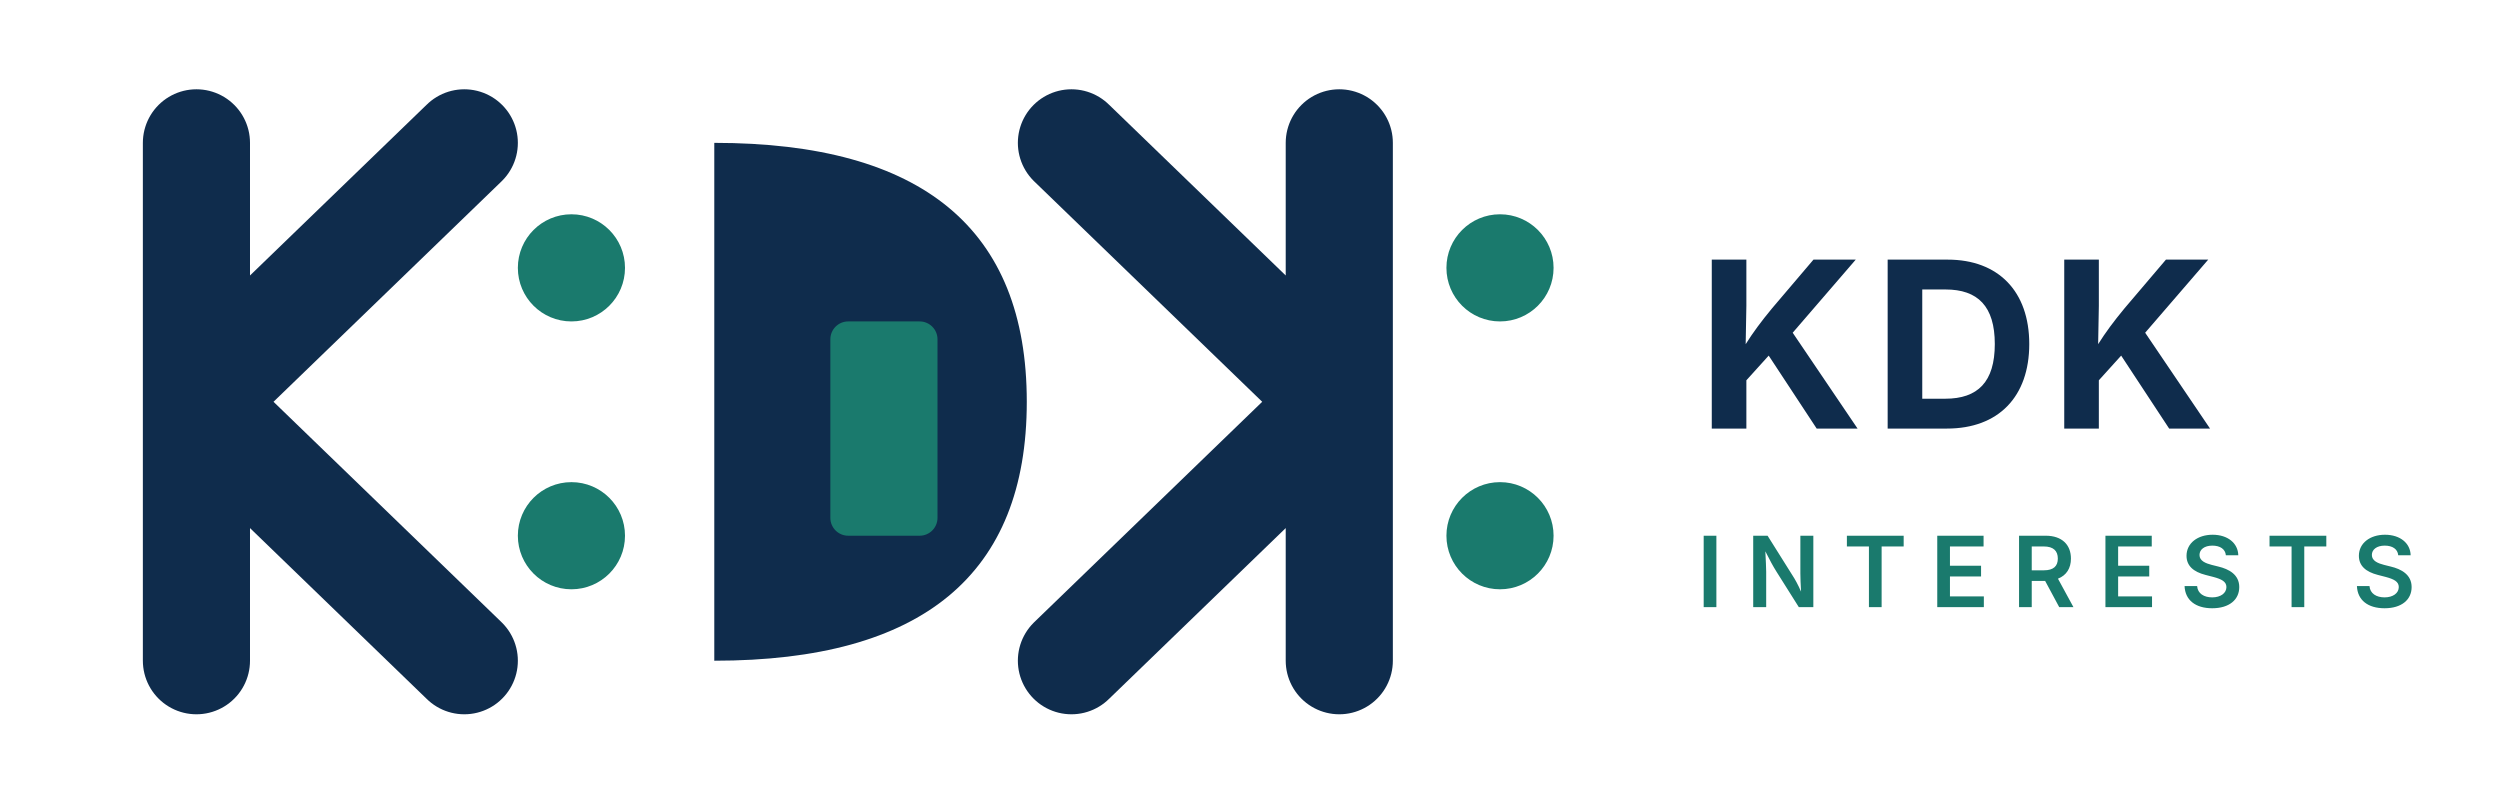
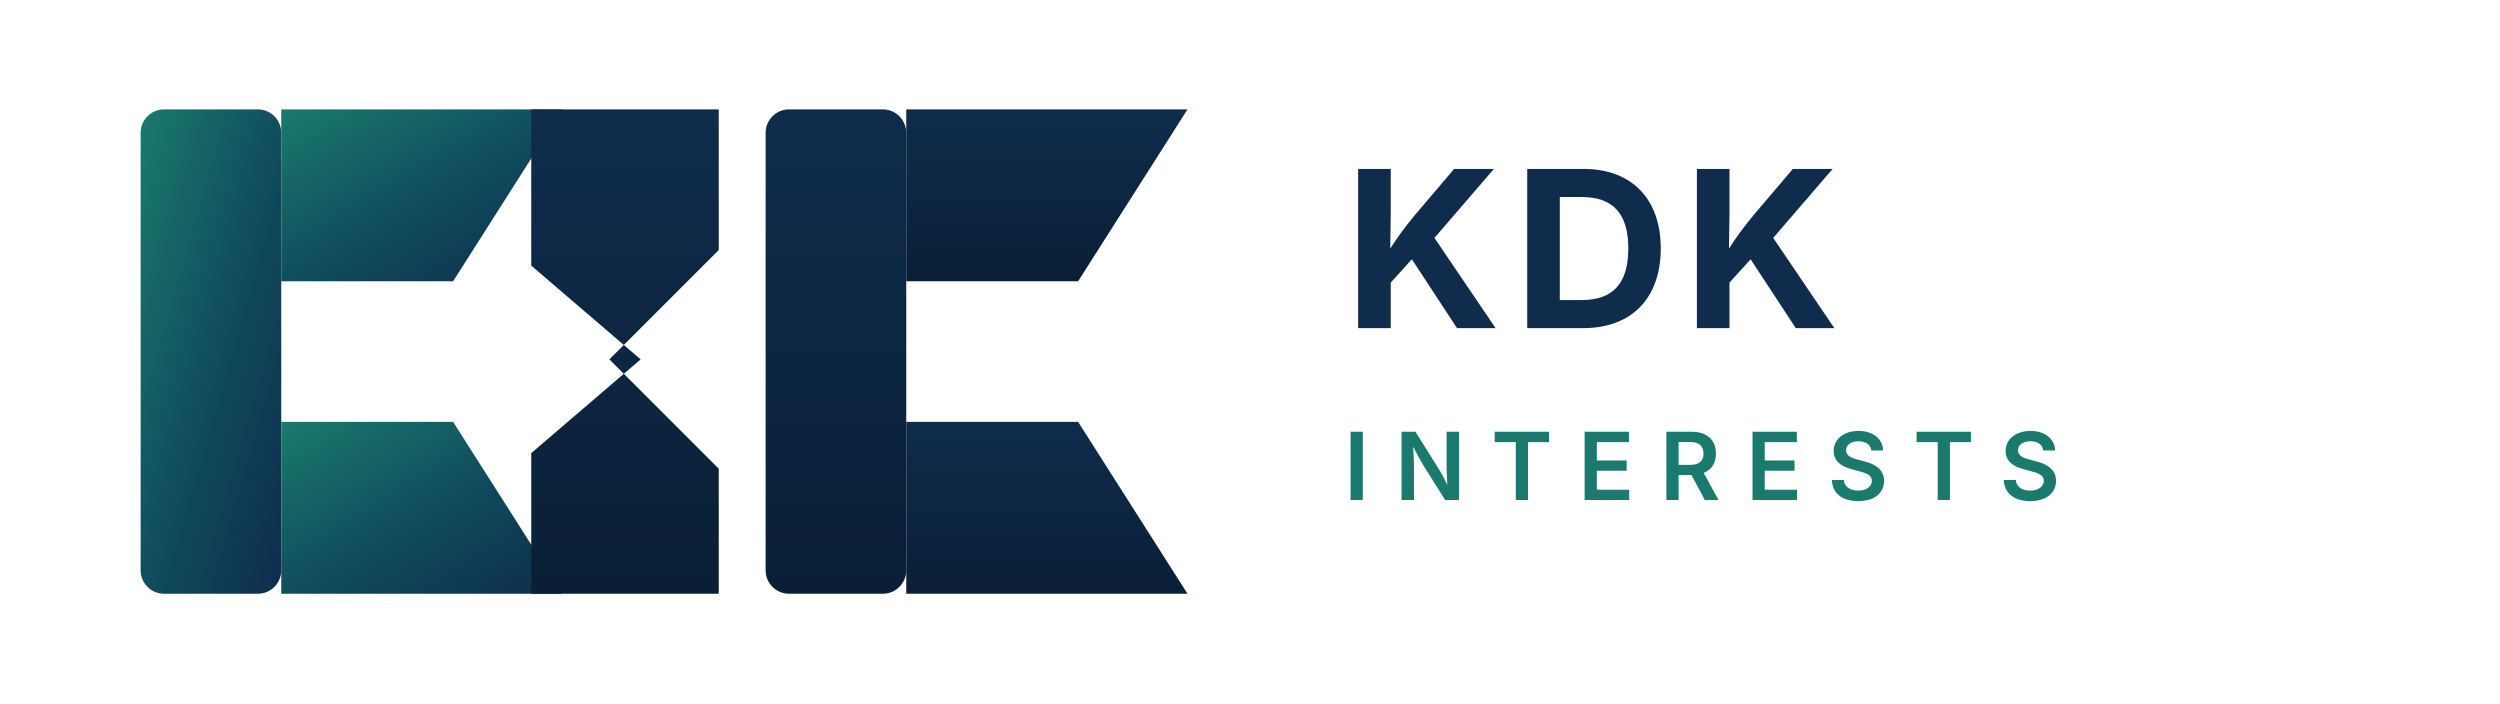
- <svg xmlns="http://www.w3.org/2000/svg" viewBox="0 0 280 90" width="280" height="90" role="img" aria-label="KDK Interests">
+ <svg xmlns="http://www.w3.org/2000/svg" viewBox="0 0 320 90" width="320" height="90" role="img" aria-label="KDK Interests">
  <defs>
-     <linearGradient id="kGrad" x1="0%" y1="0%" x2="100%" y2="100%">
+     <linearGradient id="tealNavy" x1="0%" y1="0%" x2="100%" y2="100%">
      <stop offset="0%" stop-color="#1a7a6d" />
+       <stop offset="55%" stop-color="#0f4a5c" />
      <stop offset="100%" stop-color="#0f2c4c" />
    </linearGradient>
+     <linearGradient id="navySolid" x1="0%" y1="0%" x2="0%" y2="100%">
+       <stop offset="0%" stop-color="#0f2c4c" />
+       <stop offset="100%" stop-color="#0a1f36" />
+     </linearGradient>
  </defs>
-   <path d="M22 16 L22 74 M22 45 L52 16 M22 45 L52 74" fill="none" stroke="#0f2c4c" stroke-width="12" stroke-linecap="round" stroke-linejoin="round" />
-   <circle cx="64" cy="30" r="6" fill="#1a7a6d" />
-   <circle cx="64" cy="60" r="6" fill="#1a7a6d" />
-   <path d="M80 16 L80 74 Q115 74 115 45 Q115 16 80 16 Z" fill="#0f2c4c" />
-   <rect x="93" y="36" width="12" height="24" rx="2" fill="#1a7a6d" />
-   <path d="M150 16 L150 74 M150 45 L120 16 M150 45 L120 74" fill="none" stroke="#0f2c4c" stroke-width="12" stroke-linecap="round" stroke-linejoin="round" />
-   <circle cx="168" cy="30" r="6" fill="#1a7a6d" />
-   <circle cx="168" cy="60" r="6" fill="#1a7a6d" />
-   <text x="190" y="48" font-family="Inter, system-ui, -apple-system, sans-serif" font-size="26" font-weight="700" fill="#0f2c4c" letter-spacing="1">KDK</text>
-   <text x="190" y="68" font-family="Inter, system-ui, -apple-system, sans-serif" font-size="11" font-weight="600" fill="#1a7a6d" letter-spacing="2.5">INTERESTS</text>
+   <rect x="18" y="14" width="18" height="62" rx="3" fill="url(#tealNavy)" />
+   <path d="M36 14 L72 14 L58 36 L36 36 Z" fill="url(#tealNavy)" />
+   <path d="M36 54 L58 54 L72 76 L36 76 Z" fill="url(#tealNavy)" />
+   <path d="M68 14             L92 14             L92 32             L78 46             L92 60             L92 76             L68 76             L68 58             L82 46             L68 34             Z" fill="url(#navySolid)" />
+   <rect x="98" y="14" width="18" height="62" rx="3" fill="url(#navySolid)" />
+   <path d="M116 14 L152 14 L138 36 L116 36 Z" fill="url(#navySolid)" />
+   <path d="M116 54 L138 54 L152 76 L116 76 Z" fill="url(#navySolid)" />
+   <text x="172" y="42" font-family="Inter, system-ui, -apple-system, BlinkMacSystemFont, sans-serif" font-size="28" font-weight="700" fill="#0f2c4c" letter-spacing="1.5">KDK</text>
+   <text x="172" y="64" font-family="Inter, system-ui, -apple-system, BlinkMacSystemFont, sans-serif" font-size="12" font-weight="600" fill="#1a7a6d" letter-spacing="3.2">INTERESTS</text>
</svg>
